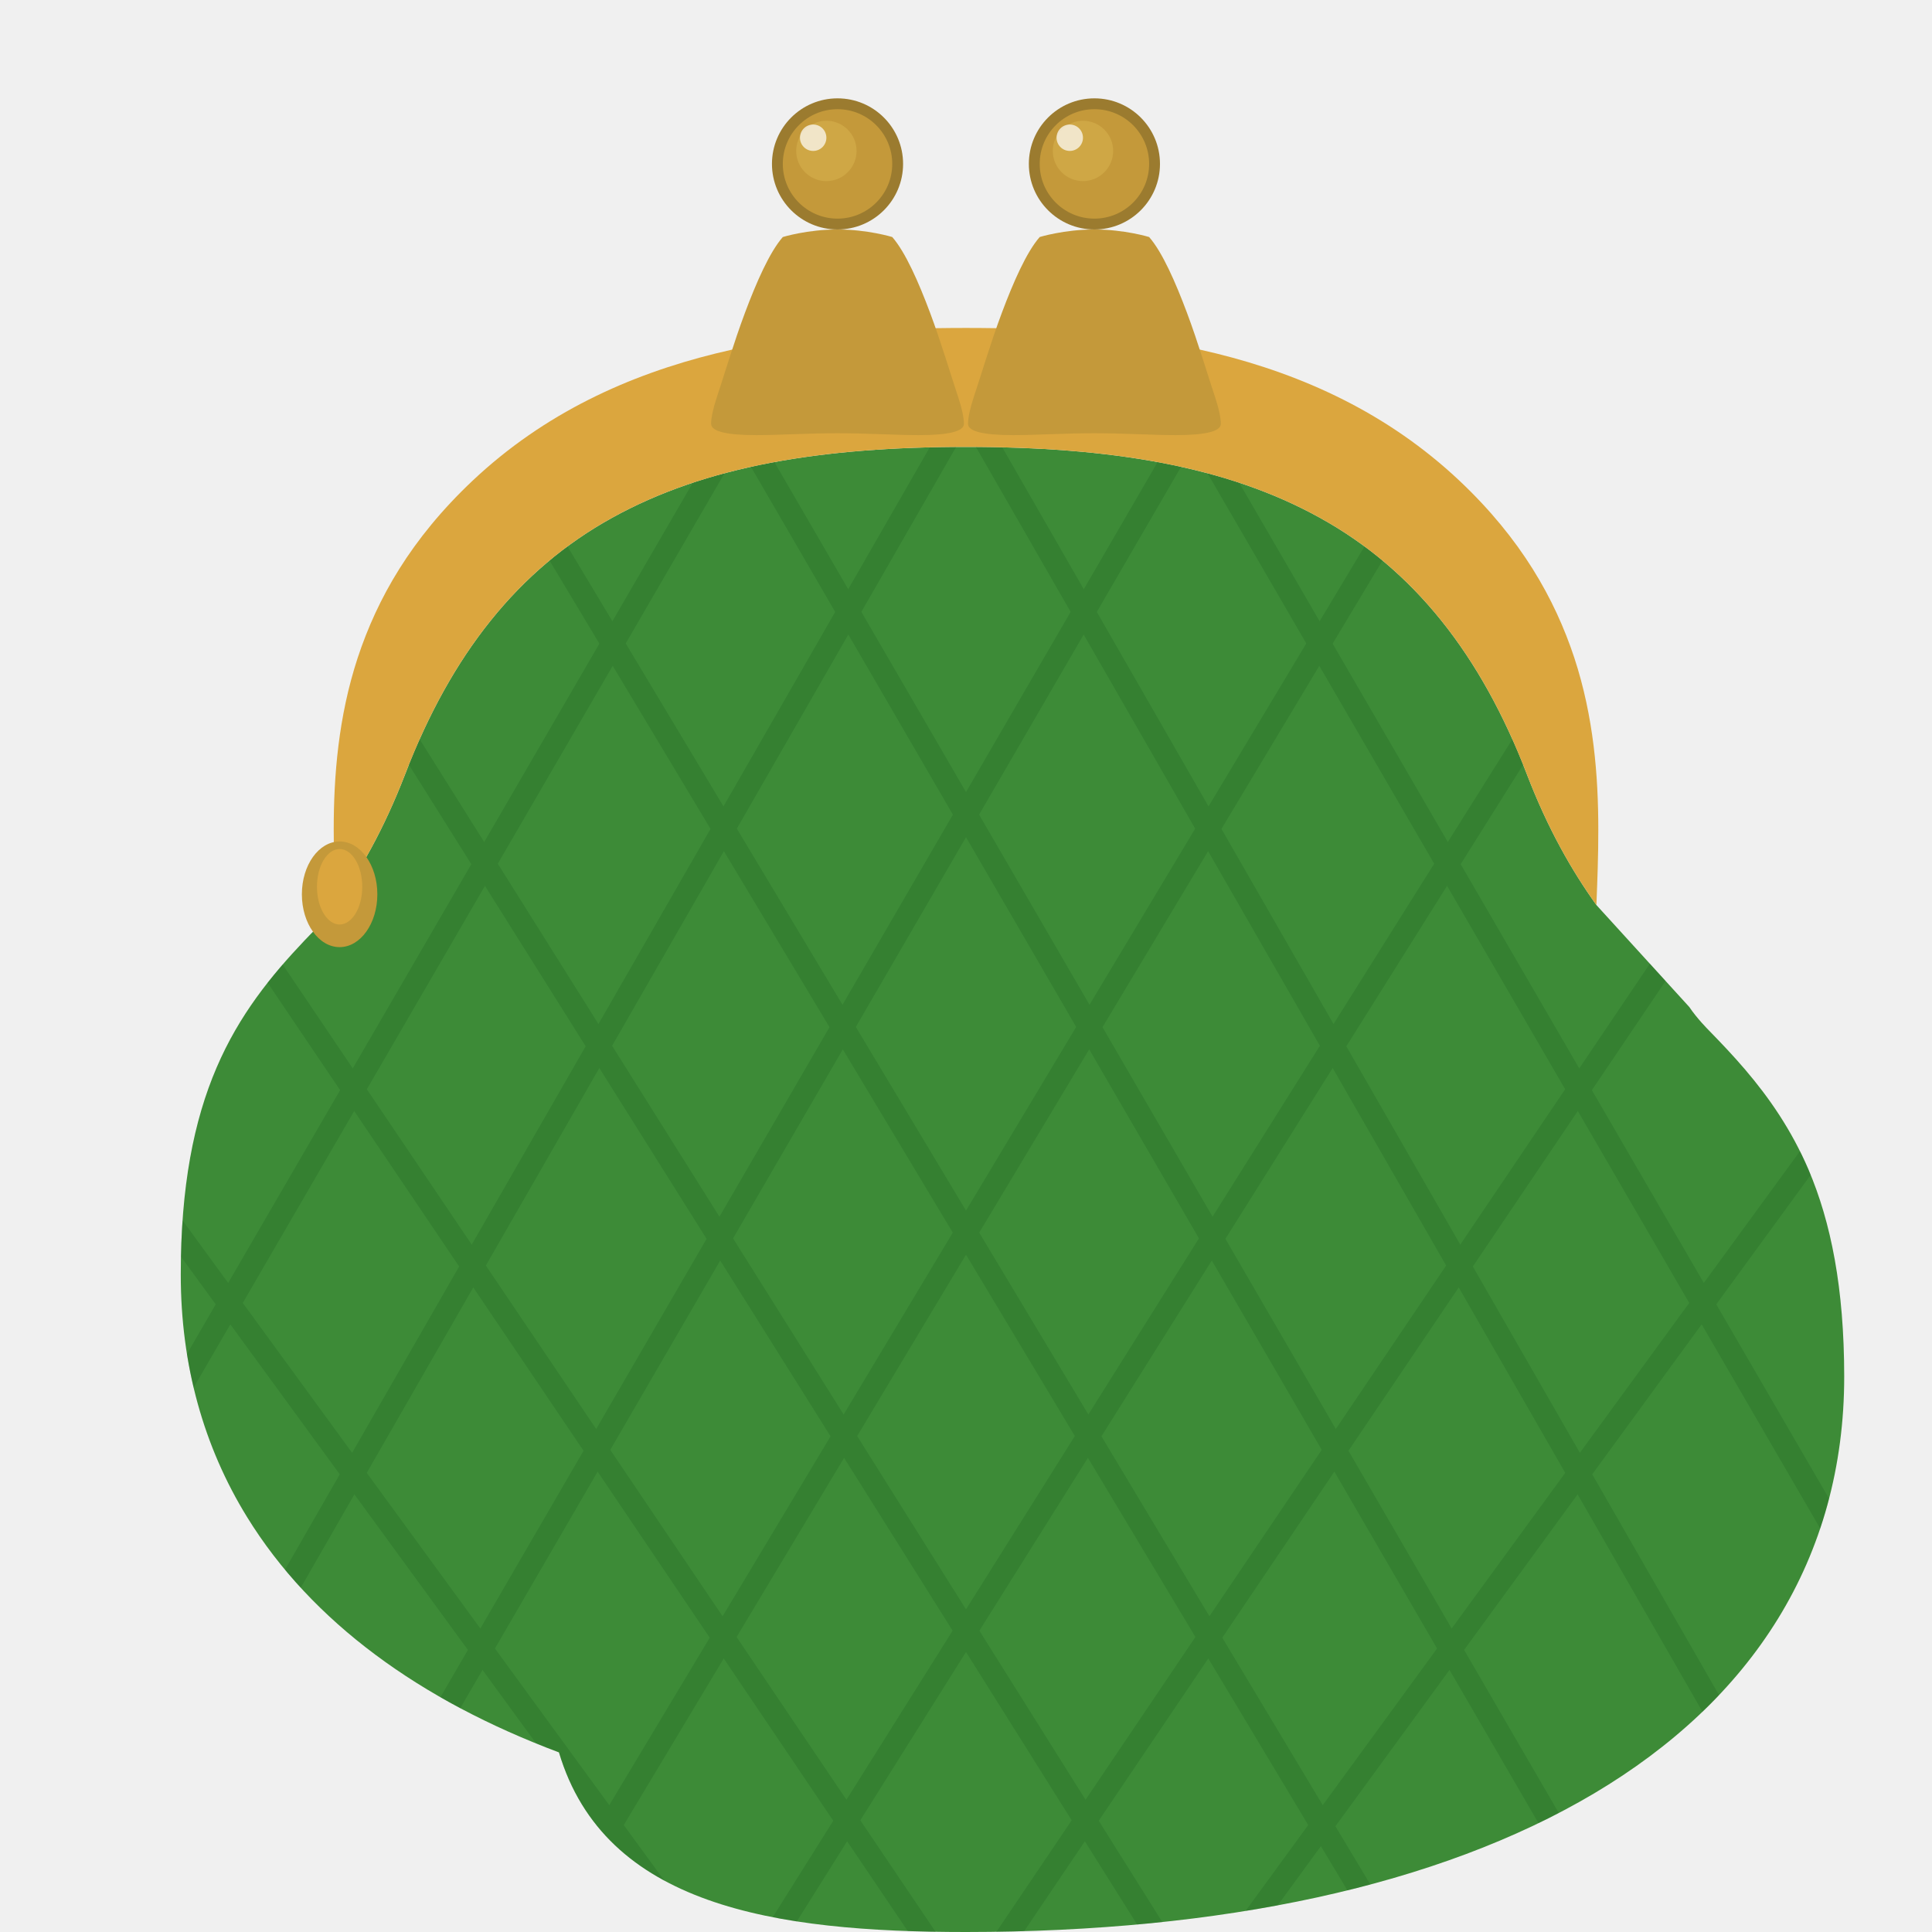
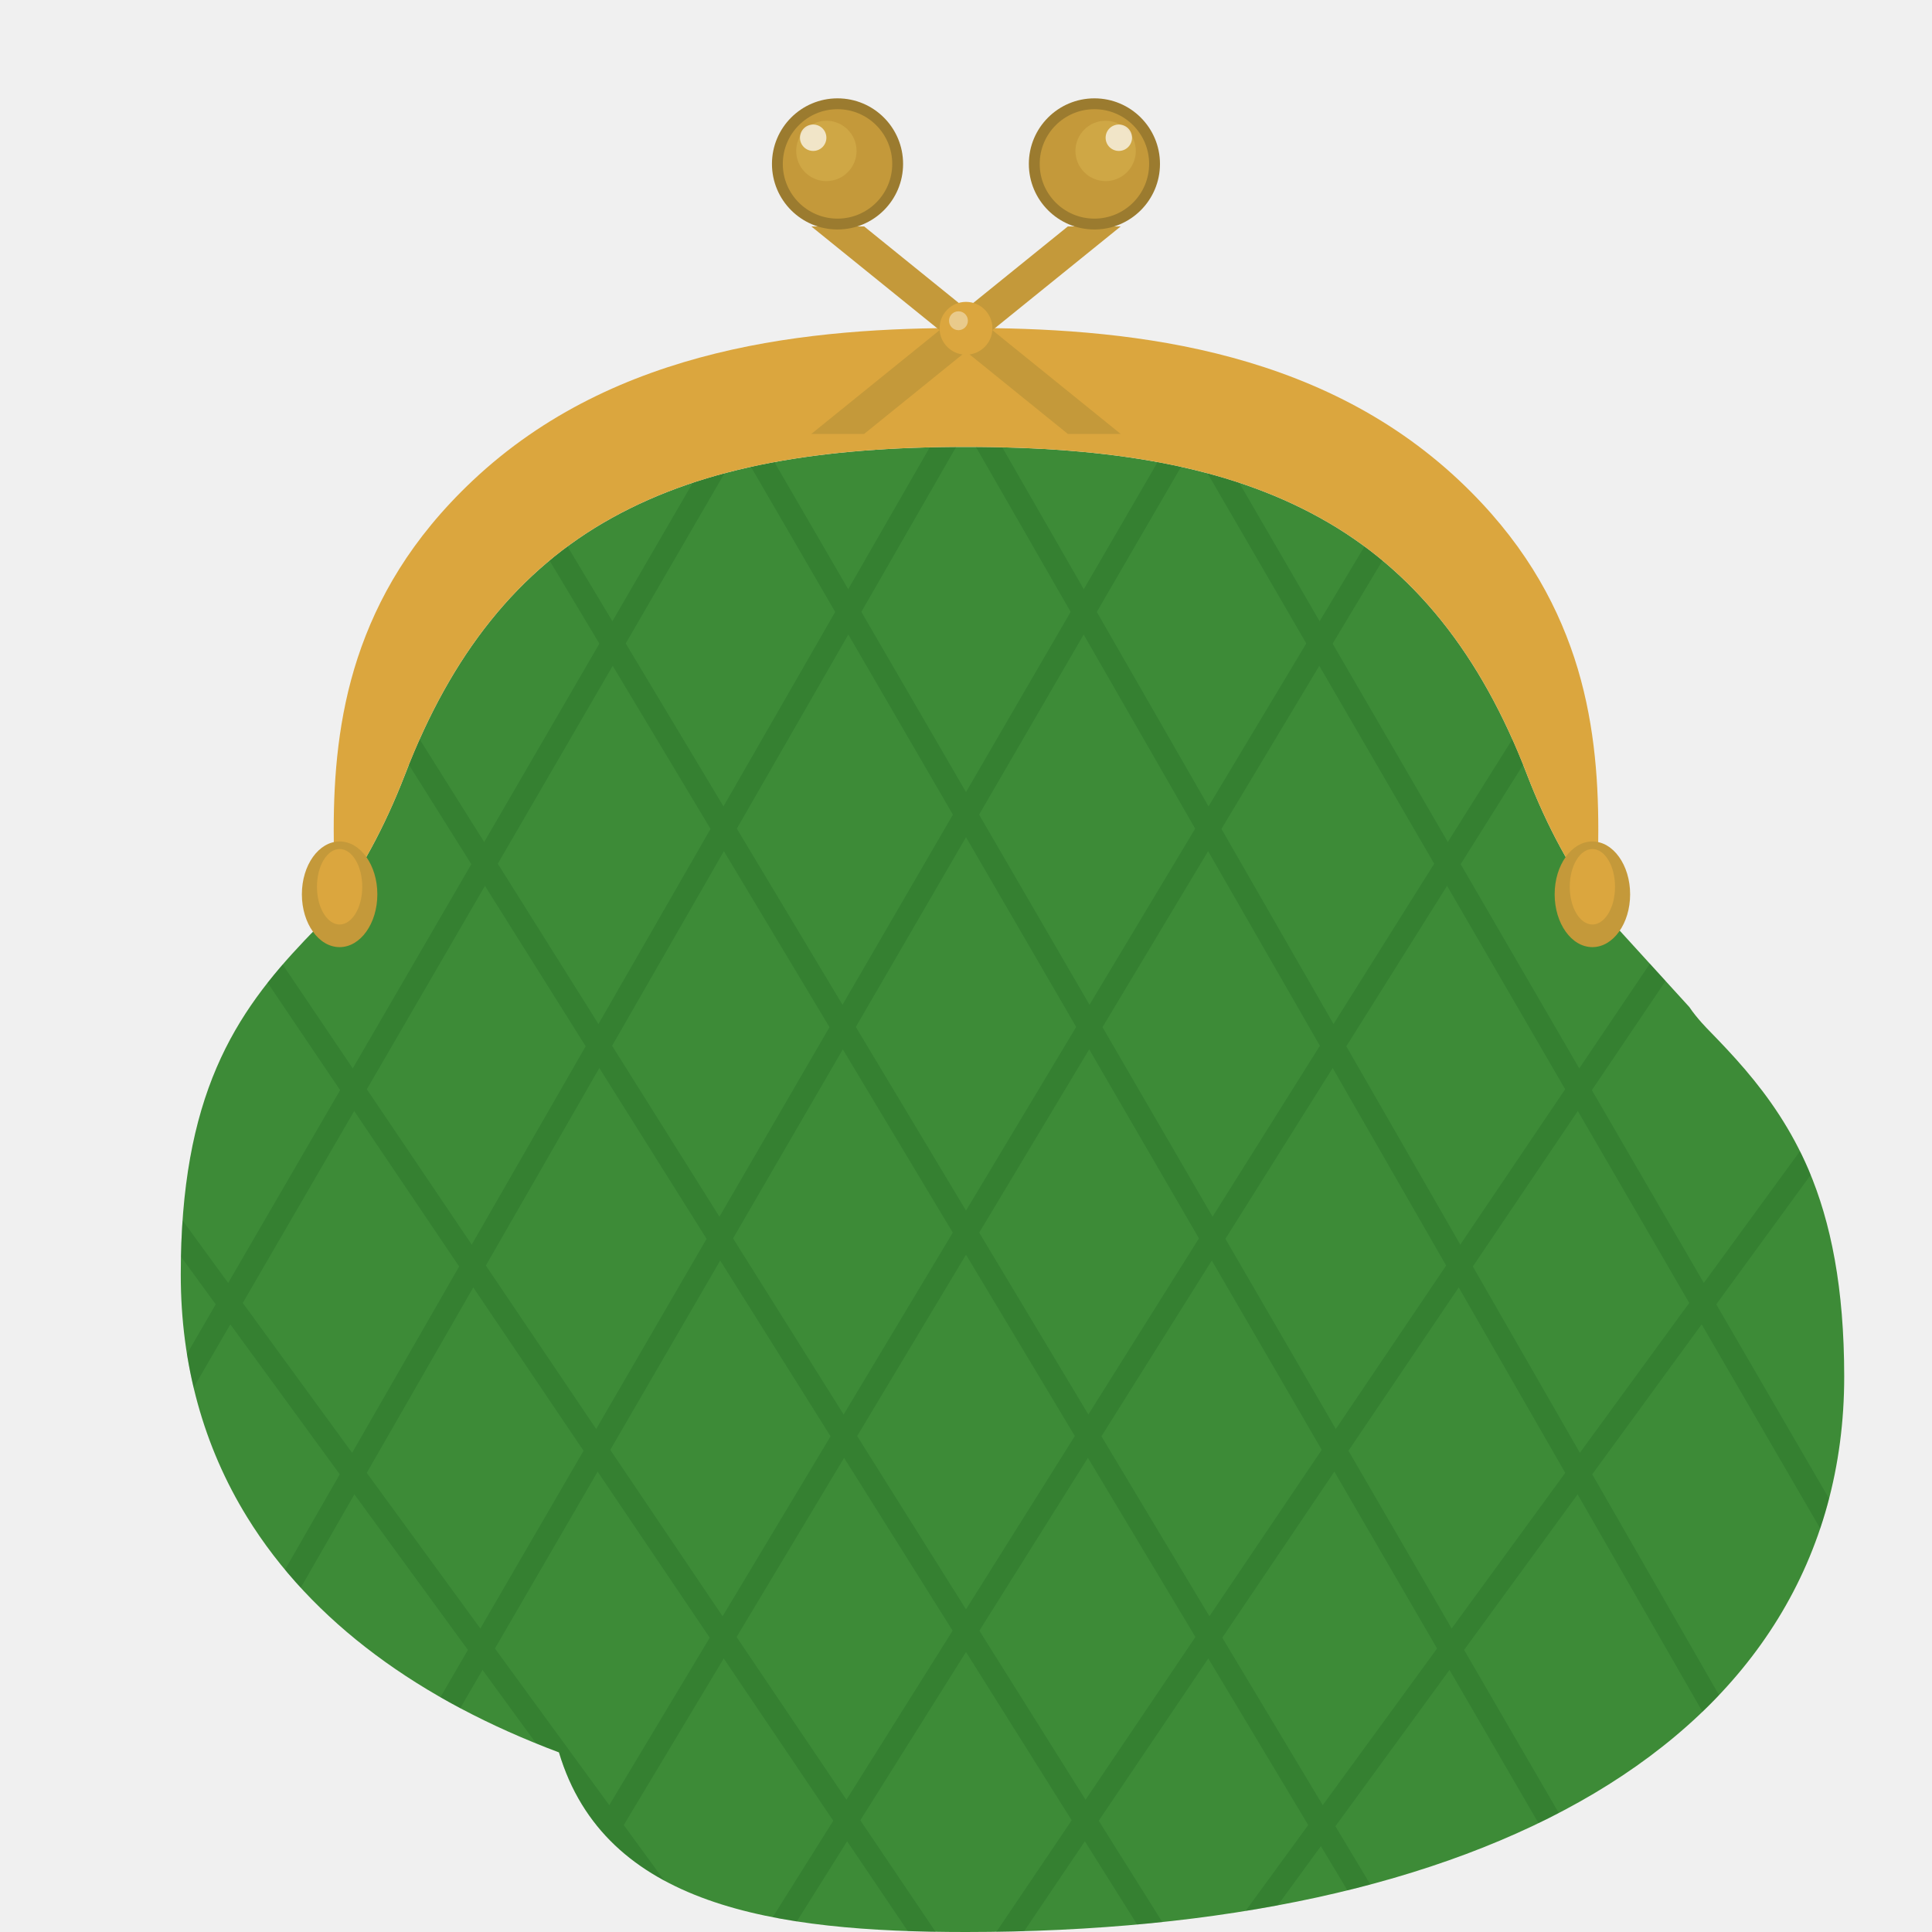
<svg xmlns="http://www.w3.org/2000/svg" version="1.1" x="0px" y="0px" width="512px" height="512px" viewBox="0 0 512 512" xml:space="preserve">
  <defs>
    <clipPath id="greenBodyClip">
      <path d="M423.063,239.844c-6.563-9.188-12.828-20.125-18.375-34.531    c-12.219-31.875-30.078-54.375-54.906-68.094c-24.797-13.75-55.578-18.781-93.781-18.781    s-68.969,5.031-93.781,18.781c-24.828,13.719-42.688,36.219-54.906,68.094c-5.563,14.375-11.813,25.375-18.375,34.594    c0,0-3,3-5,6c-1.094,1.094-2.172,2.219-3.25,3.344    c-8.813,9.297-17.281,19.641-23.297,33.688c-6.031,14.063-9.5,31.484-9.484,54.844c-0.016,23.969,6.094,45.625,17.547,64.219    c17.188,27.906,45.953,48.656,82.672,62.391C160.266,505.109,205.234,512,256,512c67.688-0.031,125.078-12.203,166.438-36.719    c20.656-12.266,37.313-27.719,48.75-46.313c11.453-18.594,17.563-40.25,17.547-64.219    c-0.016-23.359-3.484-40.781-9.484-54.844c-4.516-10.516-10.406-19-16.781-26.469    c-3.172-3.719-6.453-7.156-9.781-10.563c0,0-3-3-5-6z" />
    </clipPath>
    <clipPath id="quiltClip">
      <path d="M423.063,239.844c-6.563-9.188-12.828-20.125-18.375-34.531    c-12.219-31.875-30.078-54.375-54.906-68.094c-24.797-13.75-55.578-18.781-93.781-18.781    s-68.969,5.031-93.781,18.781c-24.828,13.719-42.688,36.219-54.906,68.094c-5.563,14.375-11.813,25.375-18.375,34.594    c0,0-3,3-5,6c-1.094,1.094-2.172,2.219-3.25,3.344    c-8.813,9.297-17.281,19.641-23.297,33.688c-6.031,14.063-9.5,31.484-9.484,54.844c-0.016,23.969,6.094,45.625,17.547,64.219    c17.188,27.906,45.953,48.656,82.672,62.391C160.266,505.109,205.234,512,256,512c67.688-0.031,125.078-12.203,166.438-36.719    c20.656-12.266,37.313-27.719,48.75-46.313c11.453-18.594,17.563-40.25,17.547-64.219    c-0.016-23.359-3.484-40.781-9.484-54.844c-4.516-10.516-10.406-19-16.781-26.469    c-3.172-3.719-6.453-7.156-9.781-10.563c0,0-3-3-5-6z" />
    </clipPath>
  </defs>
  <path fill="#3D8B37" clip-path="url(#greenBodyClip)" d="M479.25,309.906c-4.516-10.516-10.406-19-16.781-26.469c-3.172-3.719-6.453-7.156-9.781-10.563  c0.859-3.938,0-8.156-2.859-11.344l0.063-0.031c-0.078-0.125-0.453-1.172-0.688-3.031c-0.234-1.844-0.375-4.438-0.375-7.531  c-0.016-7.781,0.797-18.625,0.797-31.094c0-15.75-1.297-34.281-7.656-53.656c-6.328-19.375-17.828-39.469-37.313-57.781  c-23.078-21.719-50.047-33.656-76.141-40.063c-0.844-0.203-1.672-0.359-2.484-0.563c4.703-6.938,7.453-15.313,7.453-24.344  C333.484,19.469,314.047,0,290.031,0C276.172,0,263.953,6.625,256,16.75C248.063,6.625,235.828,0,221.953,0  c-24,0.016-43.438,19.438-43.453,43.438c0,9.031,2.766,17.406,7.469,24.344c-0.828,0.203-1.641,0.359-2.484,0.563  c-26.094,6.406-53.094,18.344-76.141,40.063c-19.5,18.313-30.984,38.422-37.328,57.781c-6.344,19.375-7.641,37.906-7.641,53.656  c0,12.469,0.797,23.281,0.797,31.063c0,4.063-0.25,7.25-0.641,9.031c-0.156,0.891-0.359,1.406-0.422,1.531l-0.016,0.031  l0.047,0.031c-2.844,3.188-3.703,7.375-2.844,11.344c-1.094,1.094-2.172,2.219-3.25,3.344  c-8.813,9.297-17.281,19.641-23.297,33.688c-6.031,14.063-9.5,31.484-9.484,54.844c-0.016,23.969,6.094,45.625,17.547,64.219  c17.188,27.906,45.953,48.656,82.672,62.391C160.266,505.109,205.234,512,256,512c67.688-0.031,125.078-12.203,166.438-36.719  c20.656-12.266,37.313-27.719,48.75-46.313c11.453-18.594,17.563-40.25,17.547-64.219  C488.75,341.391,485.281,323.969,479.25,309.906z" />
  <g clip-path="url(#quiltClip)" opacity="0.25">
    <line x1="-60" y1="180" x2="210" y2="550" stroke="#1A5E1F" stroke-width="6" />
    <line x1="0" y1="150" x2="270" y2="550" stroke="#1A5E1F" stroke-width="6" />
    <line x1="60" y1="120" x2="330" y2="550" stroke="#1A5E1F" stroke-width="6" />
    <line x1="120" y1="100" x2="390" y2="550" stroke="#1A5E1F" stroke-width="6" />
    <line x1="180" y1="85" x2="450" y2="550" stroke="#1A5E1F" stroke-width="6" />
    <line x1="240" y1="80" x2="510" y2="550" stroke="#1A5E1F" stroke-width="6" />
    <line x1="300" y1="85" x2="570" y2="550" stroke="#1A5E1F" stroke-width="6" />
    <line x1="360" y1="100" x2="630" y2="550" stroke="#1A5E1F" stroke-width="6" />
    <line x1="420" y1="120" x2="690" y2="550" stroke="#1A5E1F" stroke-width="6" />
    <line x1="480" y1="150" x2="750" y2="550" stroke="#1A5E1F" stroke-width="6" />
    <line x1="540" y1="180" x2="810" y2="550" stroke="#1A5E1F" stroke-width="6" />
    <line x1="572" y1="180" x2="302" y2="550" stroke="#1A5E1F" stroke-width="6" />
    <line x1="512" y1="150" x2="242" y2="550" stroke="#1A5E1F" stroke-width="6" />
    <line x1="452" y1="120" x2="182" y2="550" stroke="#1A5E1F" stroke-width="6" />
    <line x1="392" y1="100" x2="122" y2="550" stroke="#1A5E1F" stroke-width="6" />
    <line x1="332" y1="85" x2="62" y2="550" stroke="#1A5E1F" stroke-width="6" />
    <line x1="272" y1="80" x2="2" y2="550" stroke="#1A5E1F" stroke-width="6" />
    <line x1="212" y1="85" x2="-58" y2="550" stroke="#1A5E1F" stroke-width="6" />
    <line x1="152" y1="100" x2="-118" y2="550" stroke="#1A5E1F" stroke-width="6" />
    <line x1="92" y1="120" x2="-178" y2="550" stroke="#1A5E1F" stroke-width="6" />
    <line x1="32" y1="150" x2="-238" y2="550" stroke="#1A5E1F" stroke-width="6" />
    <line x1="-28" y1="180" x2="-298" y2="550" stroke="#1A5E1F" stroke-width="6" />
  </g>
  <path fill="#DBA63E" d="M423.063,239.844c-6.563-9.188-12.828-20.125-18.375-34.531  c-12.219-31.875-30.078-54.375-54.906-68.094c-24.797-13.75-55.578-18.781-93.781-18.781  s-68.969,5.031-93.781,18.781c-24.828,13.719-42.688,36.219-54.906,68.094c-5.563,14.375-11.813,25.375-18.375,34.594  c-0.25-6.344-0.516-12.938-0.5-20.063c0-14.281,1.219-29.875,6.359-45.531c5.172-15.672,14.109-31.516,30.422-46.906  c19.094-18,41.531-28.078,64.516-33.75c22.953-5.656,46.281-6.75,66.266-6.75c20,0,43.313,1.094,66.266,6.75  c22.984,5.672,45.406,15.75,64.516,33.75c16.313,15.391,25.234,31.234,30.422,46.906c5.141,15.656,6.359,31.234,6.359,45.531  C423.578,226.938,423.313,233.531,423.063,239.844z" />
-   <path fill="#C4993A" d="M221.953,60.813c-8,0-14.5,2-14.5,2  c-3.5,4-7,12-10,20c-3,8-5.5,16.5-7.5,22.5c-1,3-1.5,5.5-1.5,7  c0,2,4,3,12,3c6,0,13.5-0.5,21.5-0.5c8,0,15.5,0.5,21.5,0.5c8,0,12-1,12-3  c0-1.5-0.5-4-1.5-7c-2-6-4.5-14.5-7.5-22.5c-3-8-6.5-16-10-20  C236.453,62.813,229.953,60.813,221.953,60.813z" />
-   <path fill="#C4993A" d="M290.031,60.813c-8,0-14.5,2-14.5,2  c-3.5,4-7,12-10,20c-3,8-5.5,16.5-7.5,22.5c-1,3-1.5,5.5-1.5,7  c0,2,4,3,12,3c6,0,13.5-0.5,21.5-0.5c8,0,15.5,0.5,21.5,0.5c8,0,12-1,12-3  c0-1.5-0.5-4-1.5-7c-2-6-4.5-14.5-7.5-22.5c-3-8-6.5-16-10-20  C304.531,62.813,298.031,60.813,290.031,60.813z" />
+   <path fill="#C4993A" d="M283,60 L297,60 L229,115 L215,115 Z" />
+   <path fill="#C4993A" d="M215,60 L229,60 L297,115 L283,115 Z" />
+   <circle fill="#DBA63E" cx="256" cy="87" r="7" />
+   <circle fill="#FFFFFF" cx="254" cy="85" r="2.5" opacity="0.4" />
  <ellipse fill="#C4993A" cx="90" cy="237" rx="10" ry="14" />
  <ellipse fill="#DBA63E" cx="90" cy="235" rx="6" ry="10" />
+   <ellipse fill="#C4993A" cx="422" cy="237" rx="10" ry="14" />
+   <ellipse fill="#DBA63E" cx="422" cy="235" rx="6" ry="10" />
  <circle fill="#9B7B2F" cx="221.953" cy="43.438" r="17.375" />
  <circle fill="#C4993A" cx="221.953" cy="43.438" r="14.5" />
  <circle fill="#DEBB55" cx="219" cy="40" r="8" opacity="0.4" />
  <circle fill="#FFFFFF" cx="215.5" cy="36.5" r="3.5" opacity="0.7" />
  <circle fill="#9B7B2F" cx="290.031" cy="43.438" r="17.375" />
  <circle fill="#C4993A" cx="290.031" cy="43.438" r="14.5" />
-   <circle fill="#DEBB55" cx="287" cy="40" r="8" opacity="0.4" />
-   <circle fill="#FFFFFF" cx="283.5" cy="36.5" r="3.5" opacity="0.7" />
+   <circle fill="#DEBB55" cx="293" cy="40" r="8" opacity="0.4" />
+   <circle fill="#FFFFFF" cx="296.5" cy="36.5" r="3.5" opacity="0.7" />
</svg>
